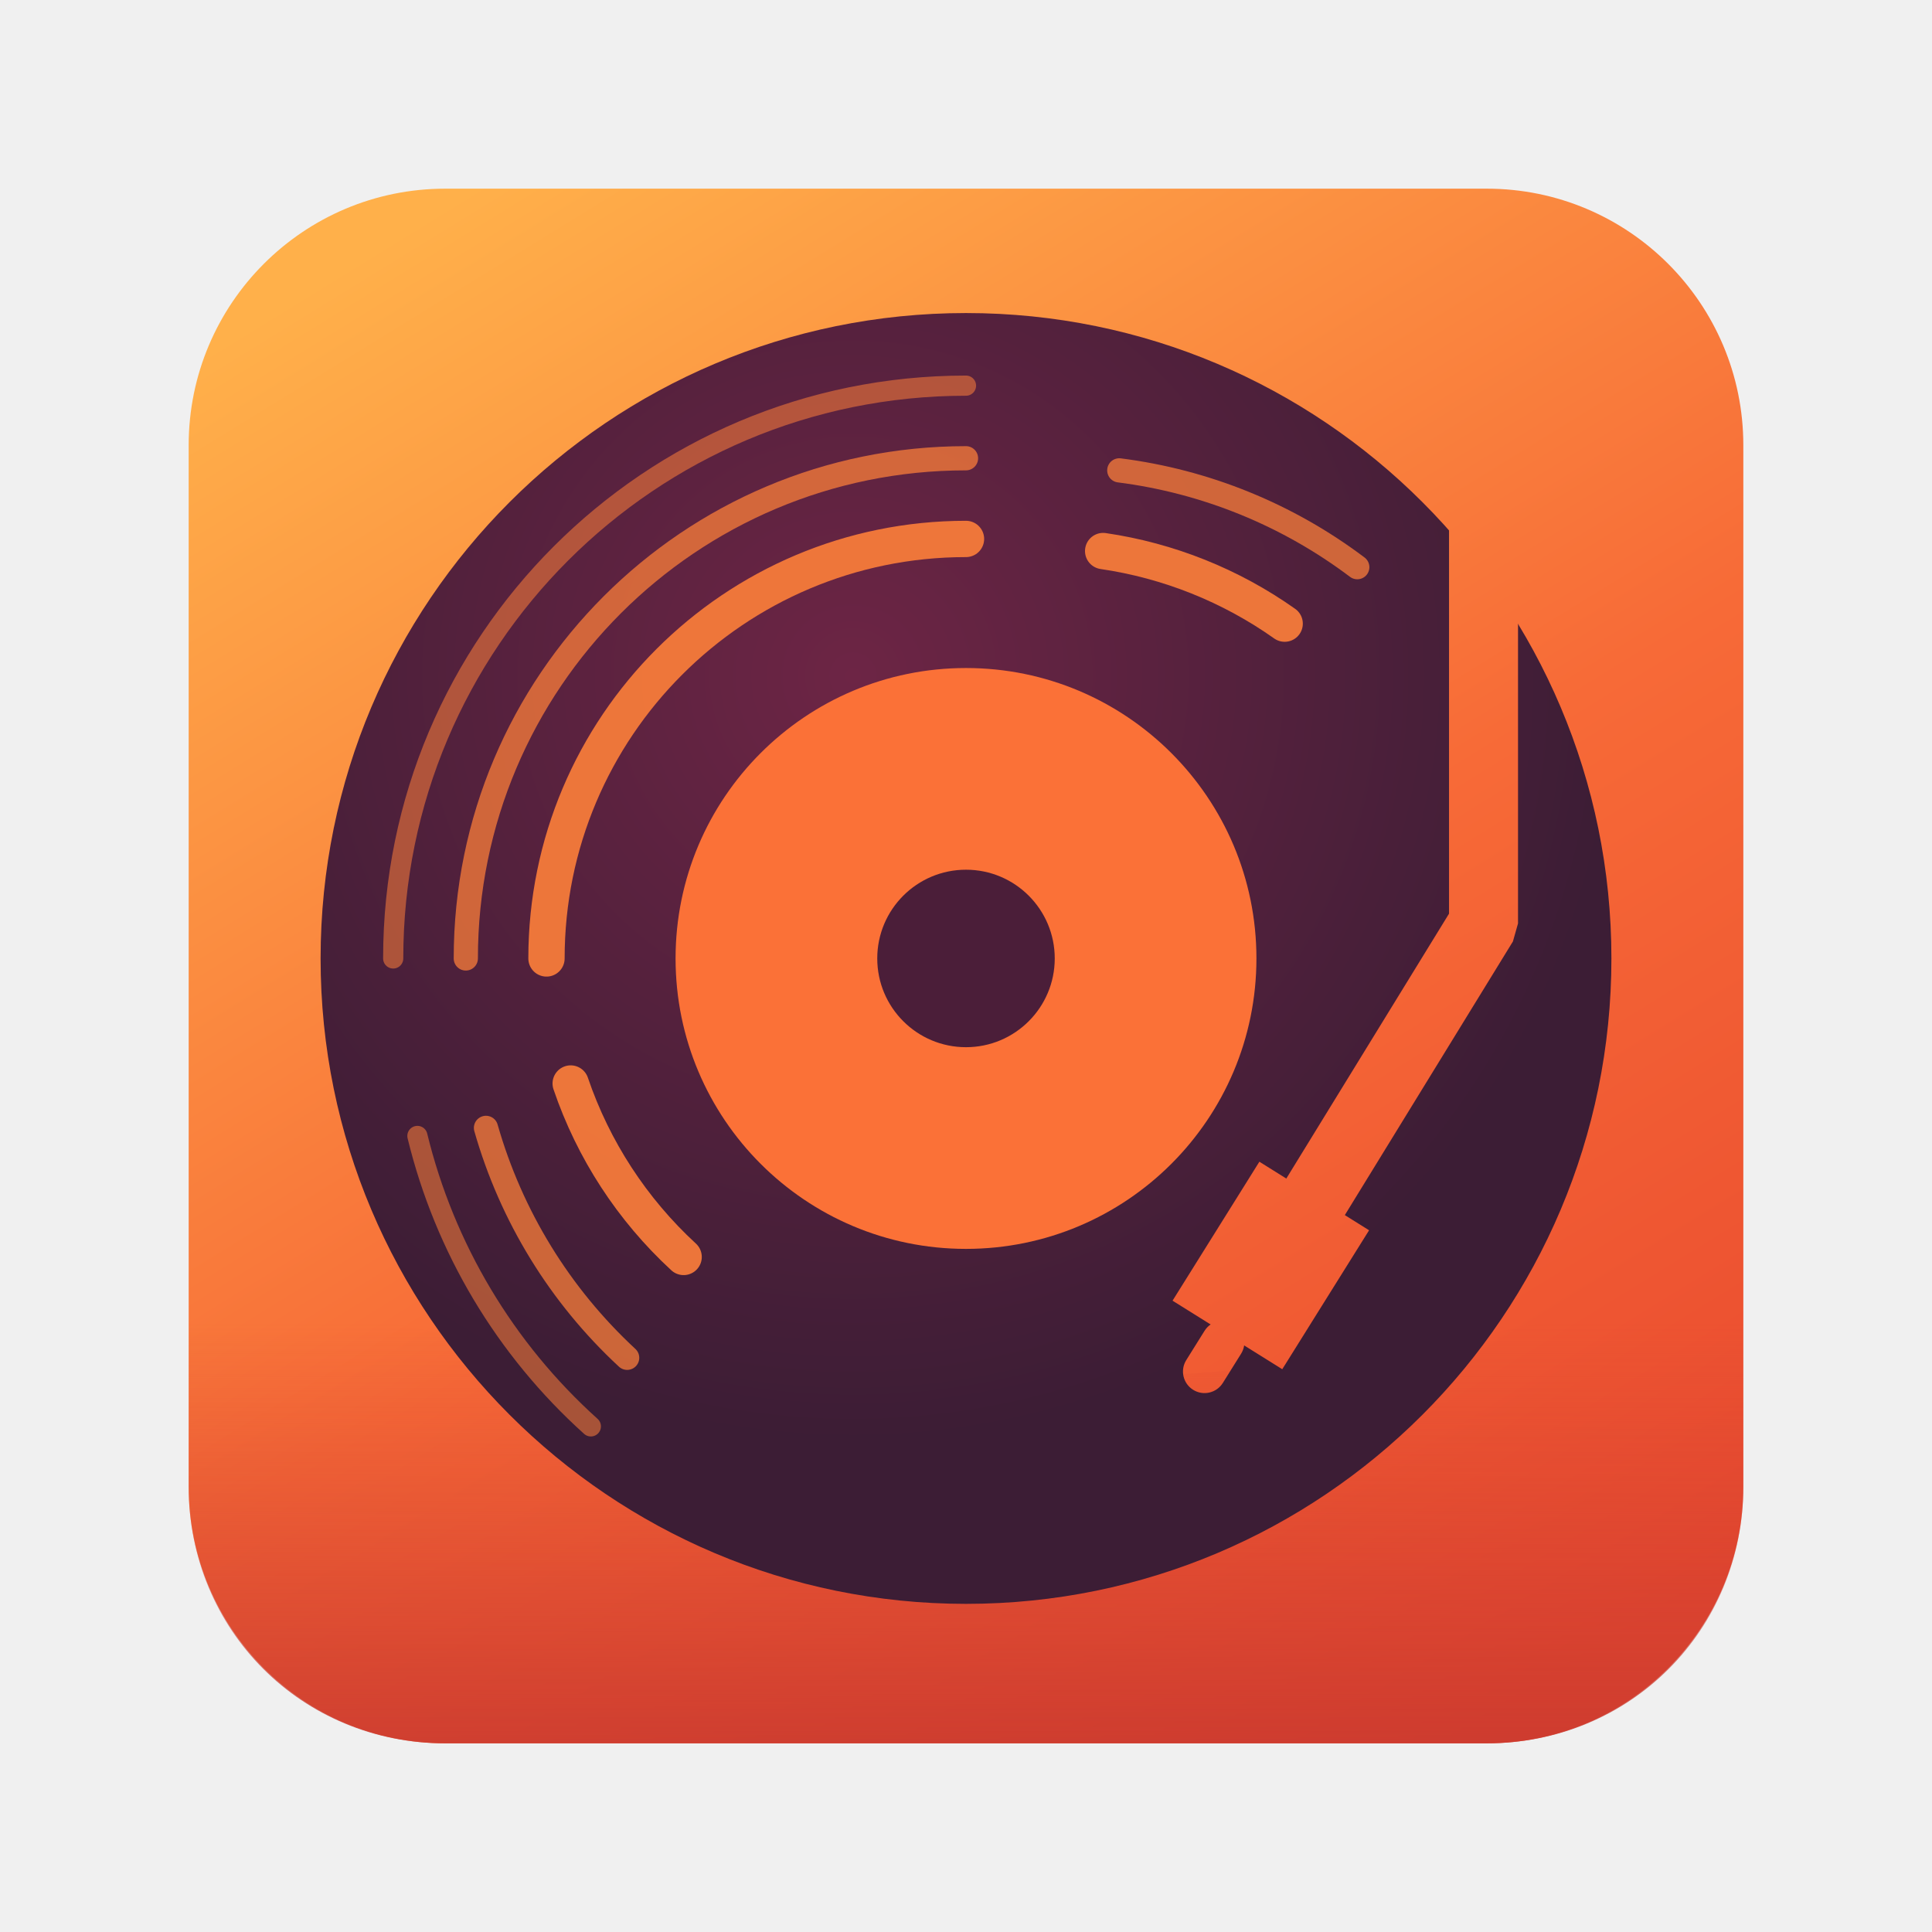
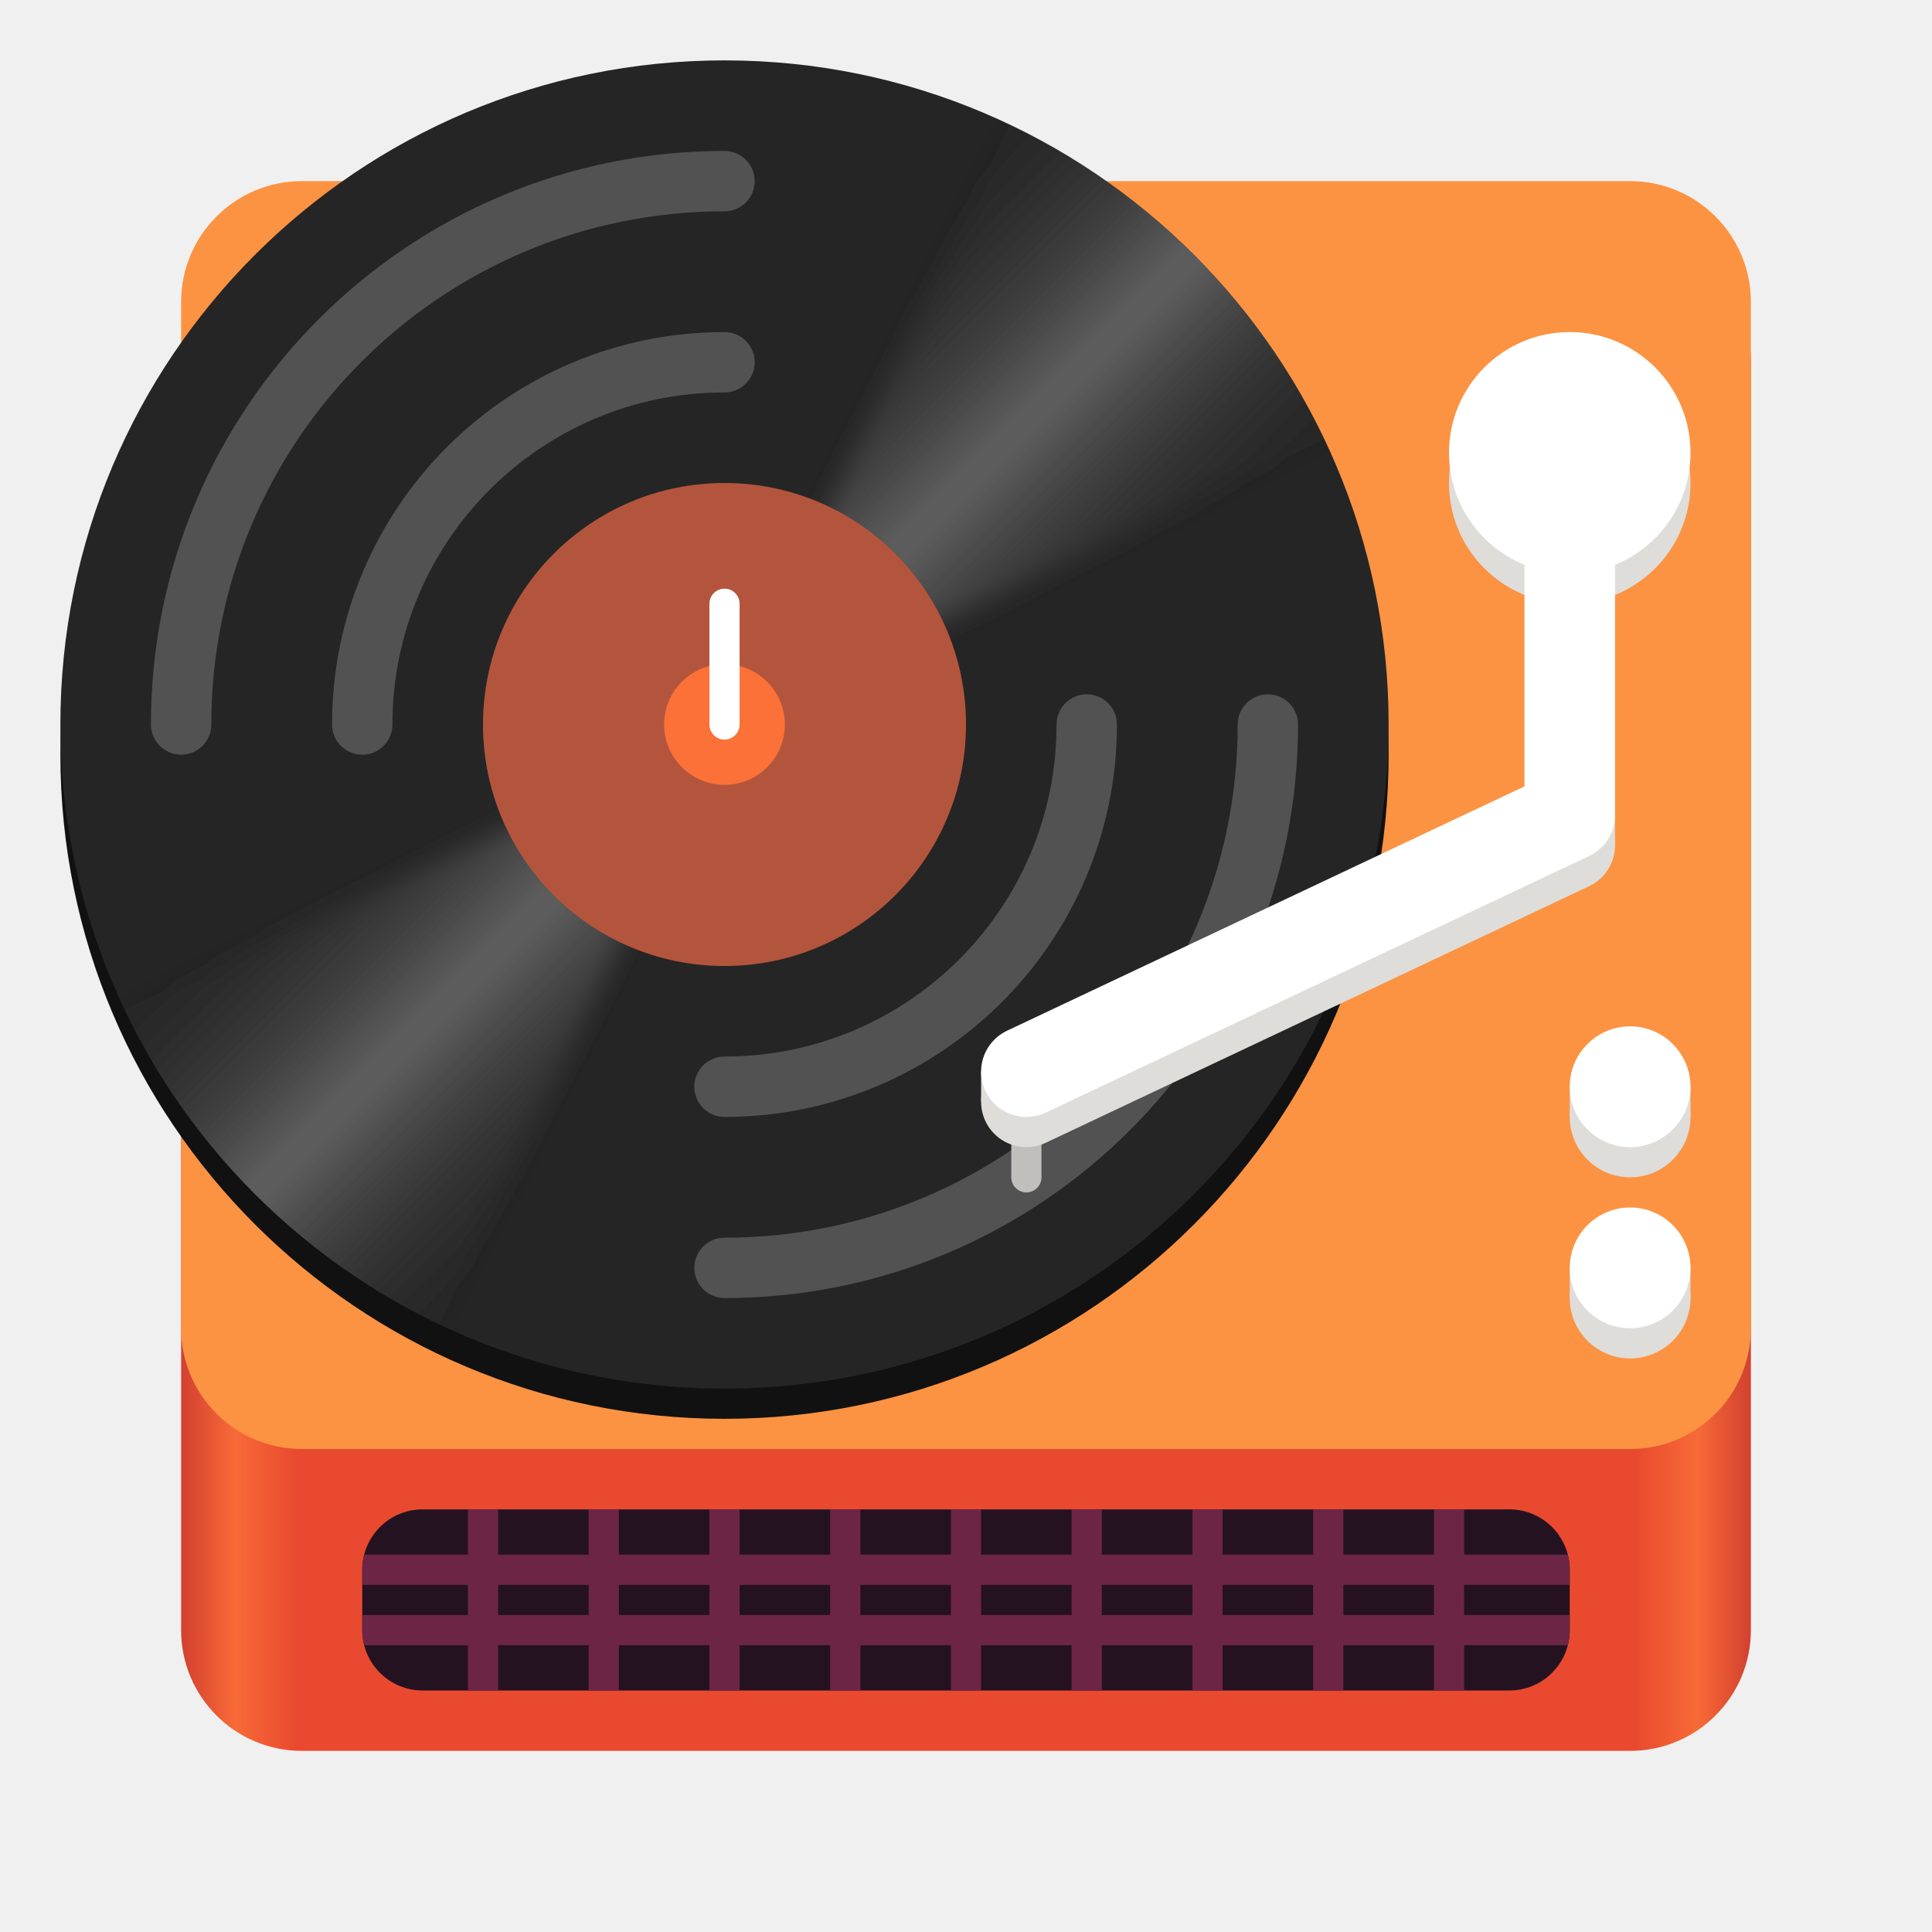
- <svg xmlns="http://www.w3.org/2000/svg" width="512" height="512" viewBox="0 0 512 512">
+ <svg xmlns="http://www.w3.org/2000/svg" width="128" height="128" viewBox="0 0 128 128" transform="translate(4,4)" stroke-linecap="round" stroke-linejoin="round">
  <defs>
-     <linearGradient id="tile" x1="128" y1="48" x2="384" y2="464" gradientUnits="userSpaceOnUse">
-       <stop offset="0" stop-color="#ffb04a" />
-       <stop offset="0.55" stop-color="#f76a37" />
-       <stop offset="1" stop-color="#e94a2f" />
+     <linearGradient id="sheen-gradient" x1="32" x2="56" y1="32" y2="56" gradientUnits="userSpaceOnUse">
+       <stop stop-color="#252525" stop-opacity="0" offset="0" />
+       <stop stop-color="#7b7b7b" stop-opacity=".7" offset=".5" />
+       <stop stop-color="#252525" stop-opacity="0" offset="1" />
    </linearGradient>
-     <linearGradient id="tile-front" x1="256" y1="350" x2="256" y2="462" gradientUnits="userSpaceOnUse">
-       <stop offset="0" stop-color="#d94431" stop-opacity="0" />
-       <stop offset="1" stop-color="#c9392f" stop-opacity="0.85" />
+     <linearGradient id="front-gradient">
+       <stop stop-color="#ce3b2f" offset="0" />
+       <stop stop-color="#f76a37" offset=".038" />
+       <stop stop-color="#e94a2f" offset=".077" />
+       <stop stop-color="#e94a2f" offset=".923" />
+       <stop stop-color="#f76a37" offset=".962" />
+       <stop stop-color="#ce3b2f" offset="1" />
    </linearGradient>
-     <radialGradient id="record" cx="206" cy="182" r="190" gradientUnits="userSpaceOnUse">
-       <stop offset="0" stop-color="#6d2545" />
-       <stop offset="1" stop-color="#3c1d35" />
-     </radialGradient>
-     <mask id="record-cutout" maskUnits="userSpaceOnUse">
-       <rect width="512" height="512" fill="#fff" />
-       <g transform="translate(-8 2) translate(234 252) scale(1.069) translate(-234 -252)">
-         <path d="M361.5 132v110l-43 70" fill="none" stroke="#000" stroke-width="16" stroke-linecap="butt" stroke-linejoin="bevel" />
-         <g transform="translate(318 312) rotate(32)">
-           <rect x="-15" y="-8" width="30" height="38" fill="#000" />
-           <rect x="-5" y="27" width="10" height="18" rx="5" fill="#000" />
-         </g>
-       </g>
-     </mask>
+     <clipPath id="speaker-clip">
+       <use href="#speaker-inside" />
+     </clipPath>
+     <clipPath id="disc-clip">
+       <use href="#platter" />
+     </clipPath>
+     <filter id="sheen-blur">
+       <feGaussianBlur stdDeviation="0.85 0.85" />
+     </filter>
  </defs>
-   <rect x="50" y="50" width="412" height="412" rx="68" fill="url(#tile)" />
-   <path d="M50 336c70 22 132 30 206 30s136-8 206-30v58c0 38-30 68-68 68H118c-38 0-68-30-68-68z" fill="url(#tile-front)" />
-   <g transform="translate(22 2) translate(234 252) scale(1.069) translate(-234 -252)" mask="url(#record-cutout)">
-     <circle cx="234" cy="252" r="160" fill="url(#record)" />
-     <circle cx="234" cy="252" r="72" fill="#fb7137" />
-     <circle cx="234" cy="252" r="22" fill="#4b1e39" />
-     <path d="M130 252a104 104 0 0 1 104-104" fill="none" stroke="#f47a3a" stroke-width="9" stroke-linecap="round" opacity="0.95" />
-     <path d="M164 326a104 104 0 0 1-28-43" fill="none" stroke="#f47a3a" stroke-width="9" stroke-linecap="round" opacity="0.95" />
-     <path d="M268 151a104 104 0 0 1 45 18" fill="none" stroke="#f47a3a" stroke-width="9" stroke-linecap="round" opacity="0.95" />
-     <path d="M110 252a124 124 0 0 1 124-124" fill="none" stroke="#f47a3a" stroke-width="6" stroke-linecap="round" opacity="0.78" />
-     <path d="M150 351a124 124 0 0 1-35-57" fill="none" stroke="#f47a3a" stroke-width="6" stroke-linecap="round" opacity="0.78" />
-     <path d="M272 131a124 124 0 0 1 59 24" fill="none" stroke="#f47a3a" stroke-width="6" stroke-linecap="round" opacity="0.78" />
-     <path d="M92 252a142 142 0 0 1 142-142" fill="none" stroke="#f47a3a" stroke-width="5" stroke-linecap="round" opacity="0.58" />
-     <path d="M141 368a142 142 0 0 1-43-72" fill="none" stroke="#f47a3a" stroke-width="5" stroke-linecap="round" opacity="0.58" />
+   <rect id="front" x="8" y="12" width="104" height="100" rx="8" ry="8" fill="url(#front-gradient)" />
+   <rect id="speaker-inside" x="20" y="96" width="80" height="12" rx="4" ry="4" fill="#251221" />
+   <g id="speaker-grill" fill="none" stroke="#6d2545" stroke-linecap="butt" stroke-linejoin="miter" stroke-width="2">
+     <g clip-path="url(#speaker-clip)">
+       <line x1="20" x2="100" y1="100" y2="100" />
+       <line x1="20" x2="100" y1="104" y2="104" />
+     </g>
+     <line x1="28" x2="28" y1="96" y2="108" />
+     <line x1="36" x2="36" y1="96" y2="108" />
+     <line x1="44" x2="44" y1="96" y2="108" />
+     <line x1="52" x2="52" y1="96" y2="108" />
+     <line x1="60" x2="60" y1="96" y2="108" />
+     <line x1="68" x2="68" y1="96" y2="108" />
+     <line x1="76" x2="76" y1="96" y2="108" />
+     <line x1="84" x2="84" y1="96" y2="108" />
+     <line x1="92" x2="92" y1="96" y2="108" />
+   </g>
+   <rect id="surface" x="8" y="8" width="104" height="84" rx="8" ry="8" fill="#fc9342" />
+   <circle id="platter-shadow" cx="44" cy="46" r="44" fill="#111" />
+   <circle id="platter" cx="44" cy="44" r="44" fill="#252525" />
+   <g id="grooves" fill="none" stroke="#525252" stroke-width="4">
+     <path d="m80 44a36 36 0 0 1-36 36" />
+     <path d="m68 44a24 24 0 0 1-24 24" />
+     <path d="m20 44a24 24 0 0 1 24-24" />
+     <path d="m8 44a36 36 0 0 1 36-36" />
+   </g>
+   <path d="m63 4-19 40 40-19-1e-6 -21zm-19 40-40 19-1e-7 21 21 1e-6z" clip-path="url(#disc-clip)" fill="url(#sheen-gradient)" filter="url(#sheen-blur)" />
+   <circle id="disc-label" cx="44" cy="44" r="16" fill="#b3553c" />
+   <circle id="disc-label2" cx="44" cy="44" r="4" fill="#fb7137" />
+   <line id="spindle" x1="44" x2="44" y1="36" y2="44" stroke="#fff" stroke-width="2" />
+   <line id="cartridge" x1="64" x2="64" y1="70" y2="74" stroke="#c0bfbc" stroke-width="2" />
+   <g id="arm-shadow" fill="#deddda">
+     <line x1="100" x2="64" y1="52" y2="69" stroke="#deddda" stroke-width="6" />
+     <rect x="102" y="50" width="1" height="2" />
+     <rect x="61" y="67" width="1" height="2" />
+     <circle cx="100" cy="28" r="8" />
+   </g>
+   <path id="tonearm" d="m100 26v24l-36 17" fill="none" stroke="#fff" stroke-width="6" />
+   <circle id="counterweight" cx="100" cy="26" r="8" fill="#fff" />
+   <g id="controls-shadow" fill="#deddda">
+     <circle cx="104" cy="82" r="4" />
+     <rect x="100" y="80" width="1" height="2" />
+     <rect x="107" y="80" width="1" height="2" />
+     <circle cx="104" cy="70" r="4" />
+     <rect x="107" y="68" width="1" height="2" />
+     <rect x="100" y="68" width="1" height="2" />
+   </g>
+   <g id="controls" fill="#fff">
+     <circle cx="104" cy="80" r="4" />
+     <circle cx="104" cy="68" r="4" />
  </g>
</svg>
